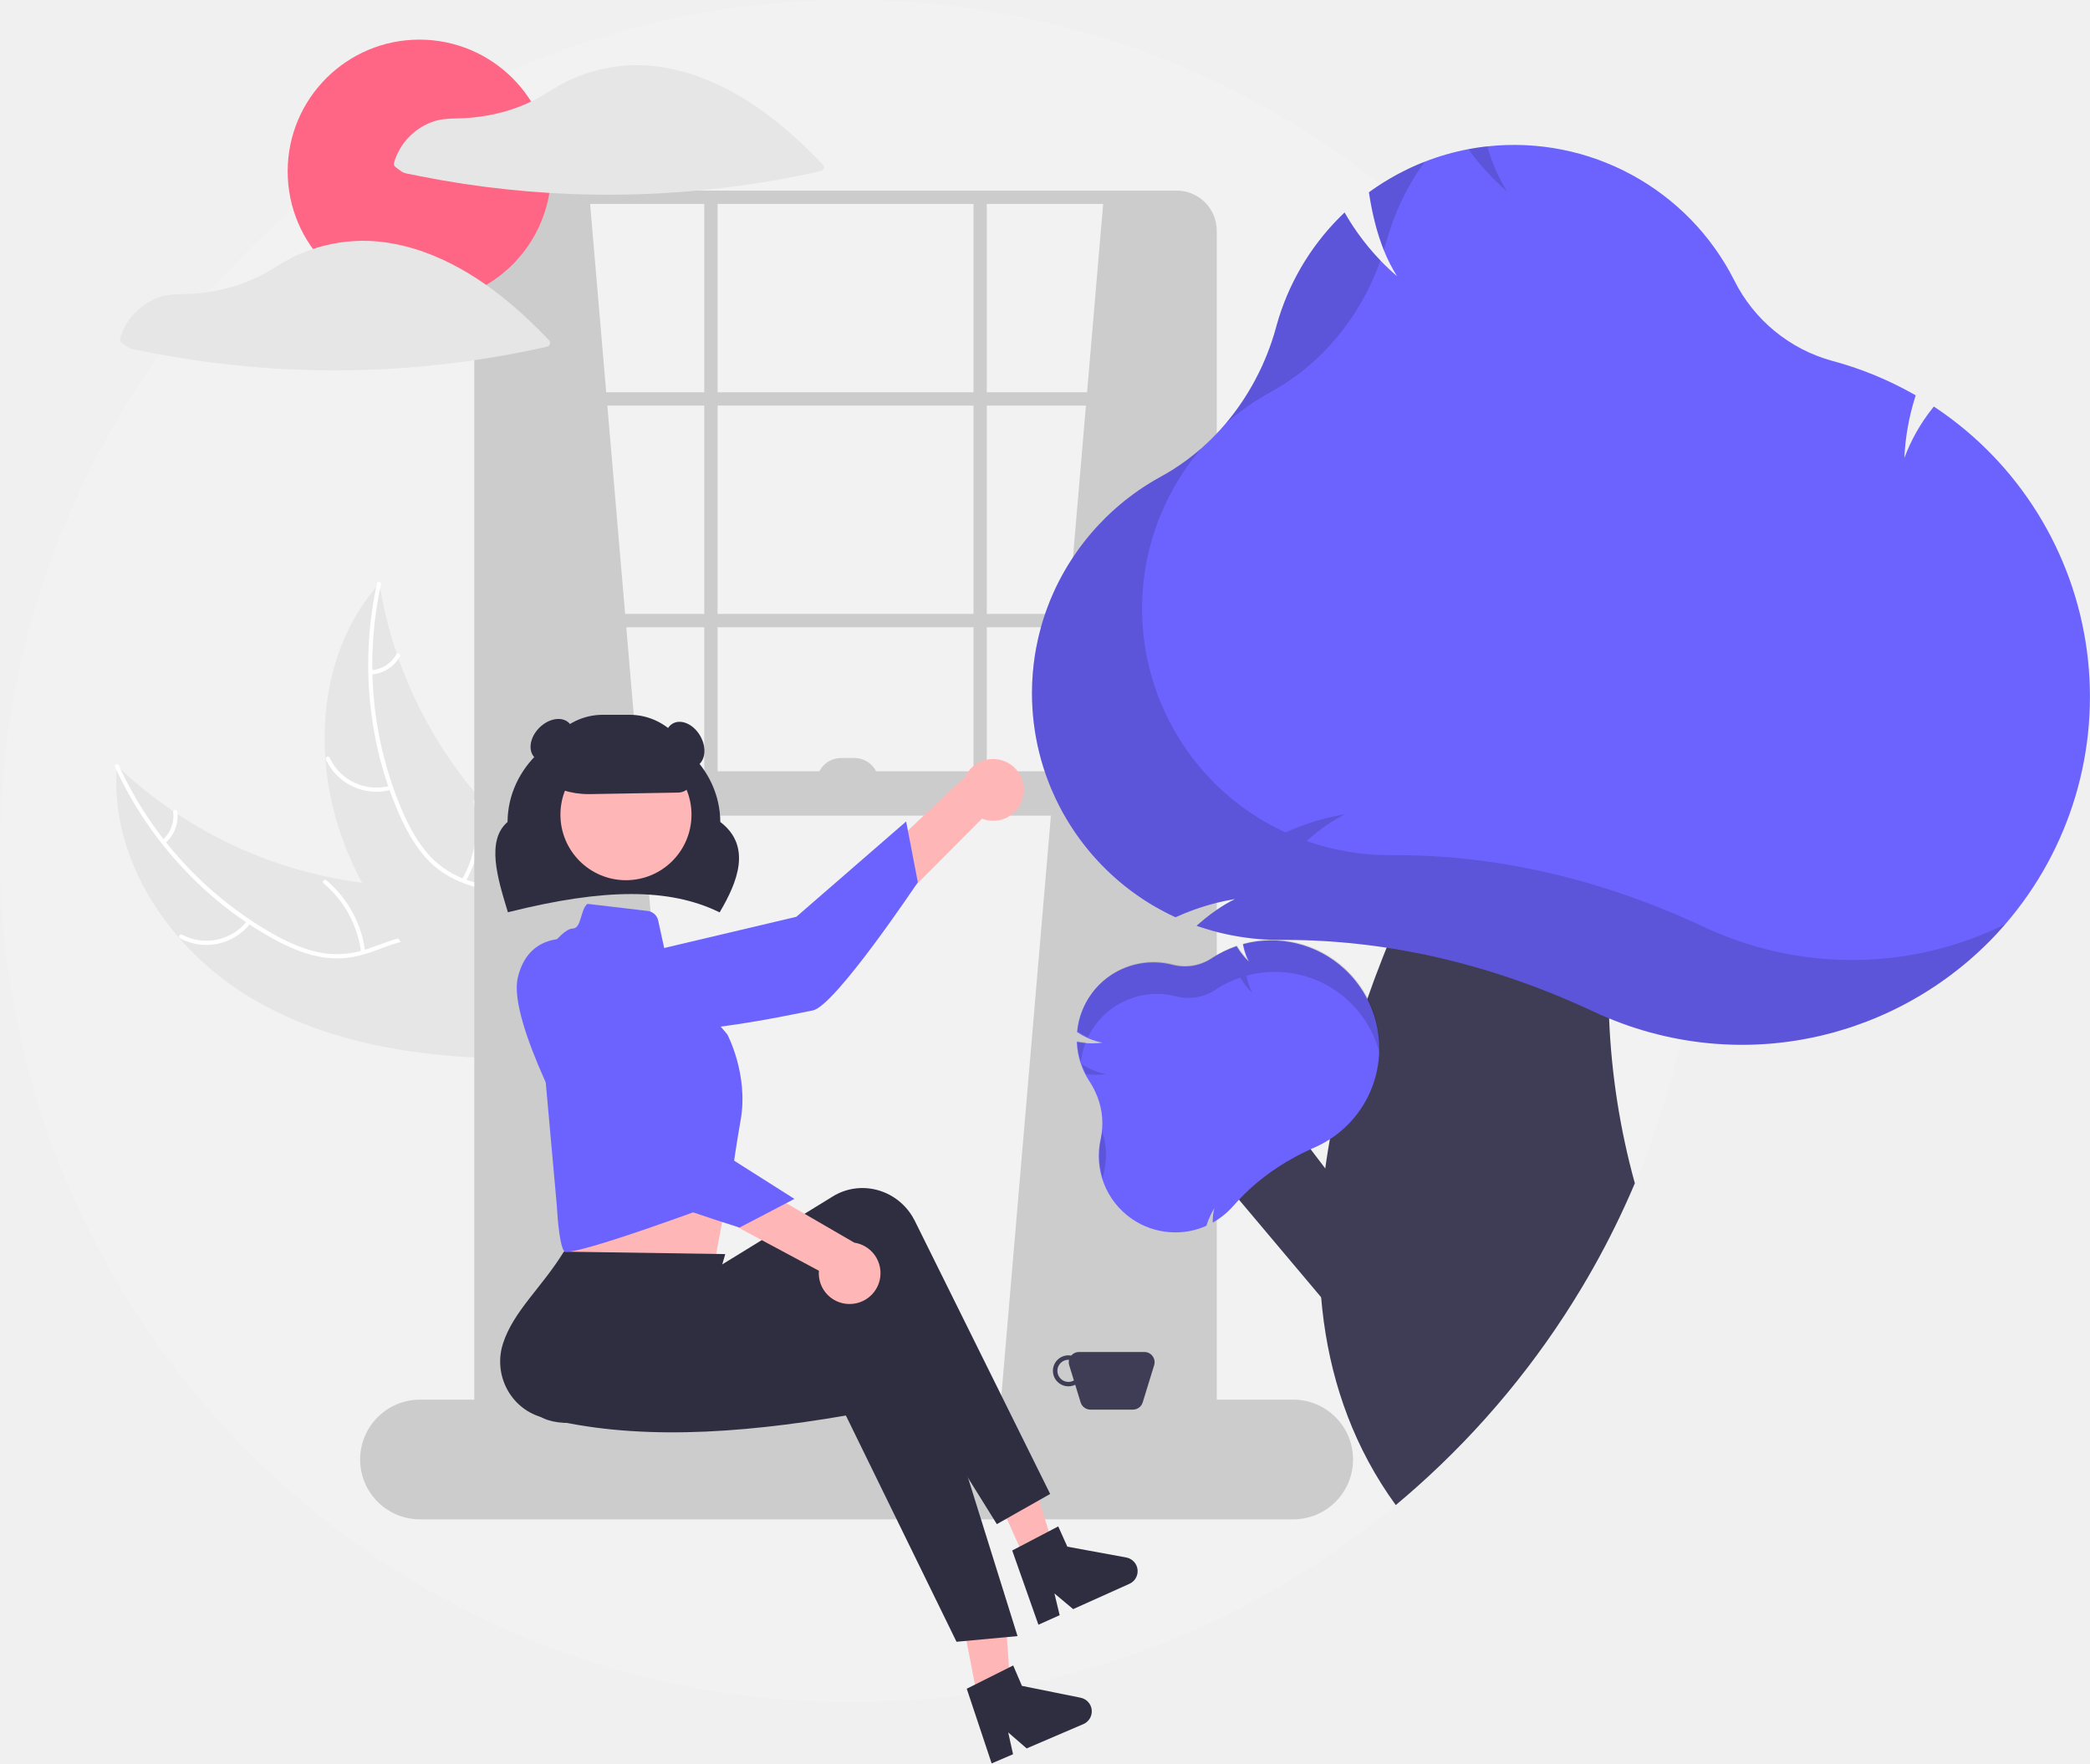
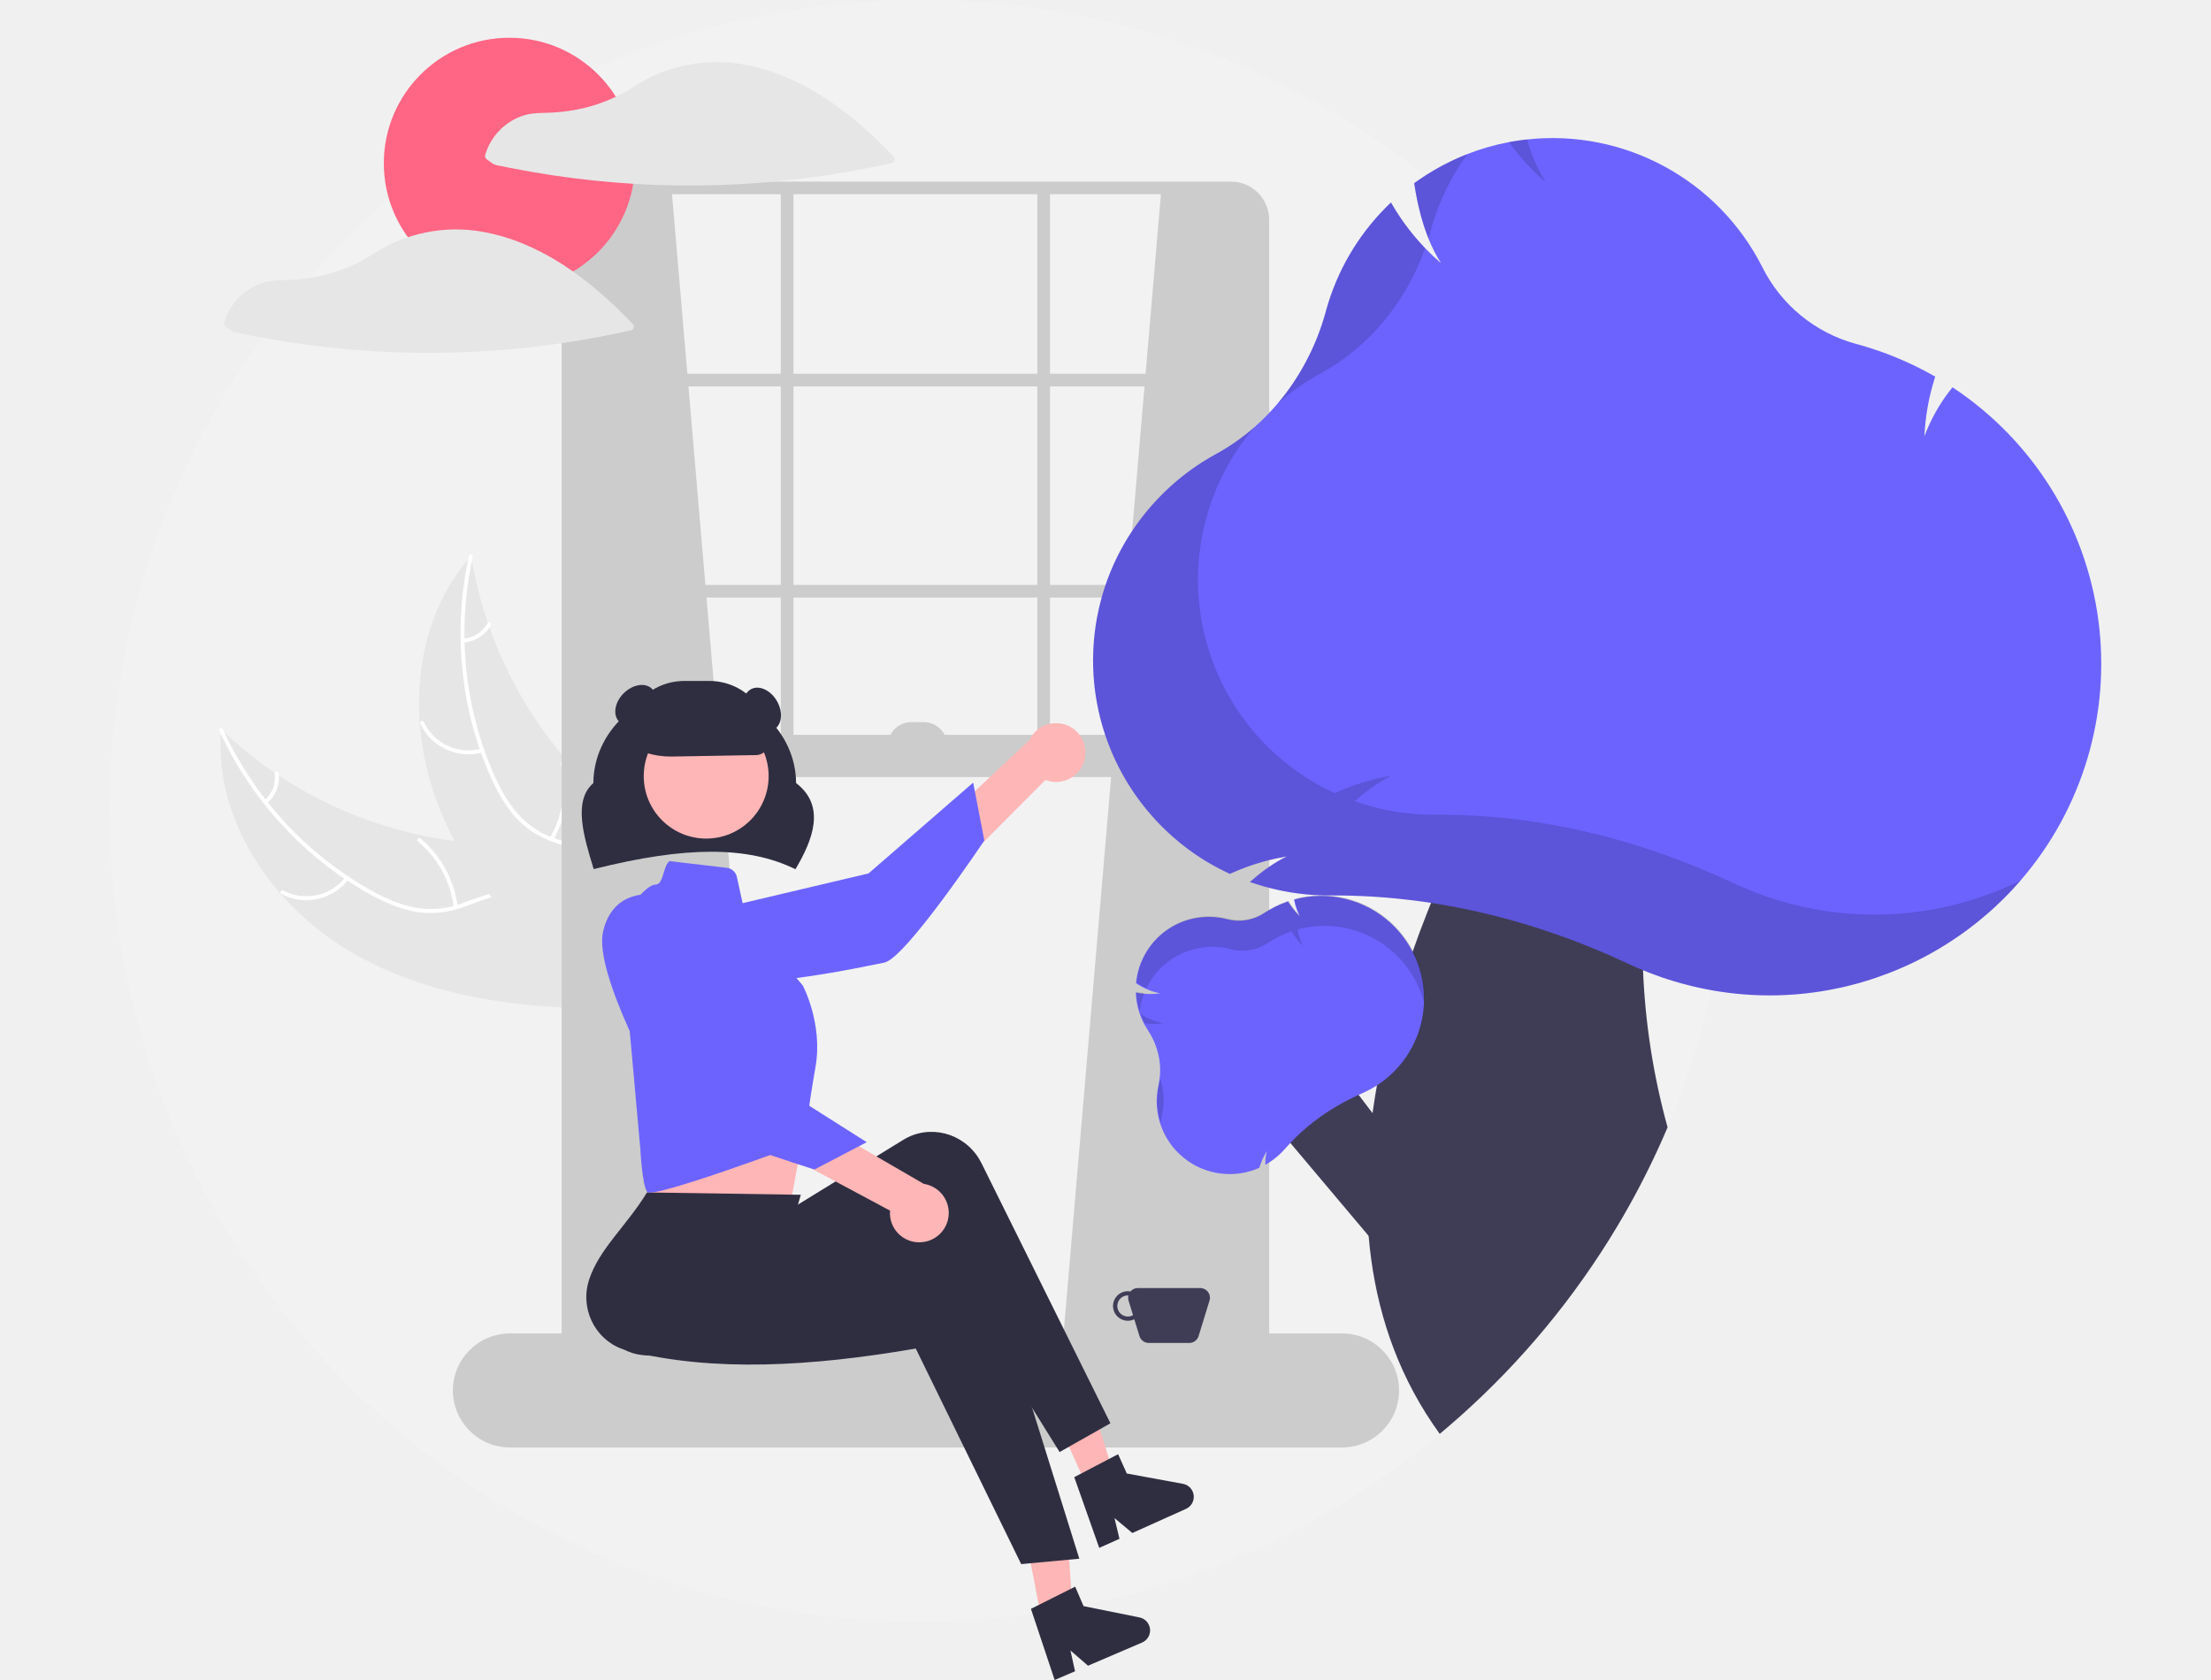
- <svg xmlns="http://www.w3.org/2000/svg" data-name="Layer 1" width="943.001" height="795.629" viewBox="0 0 943.001 795.629">
+ <svg xmlns="http://www.w3.org/2000/svg" data-name="Layer 1" width="500" height="380" viewBox="0 0 943.001 795.629">
  <path d="M896.499,436.185q0,16.77-1.41,33.2-1.11,12.825-3.03,25.42-2.04,13.335-5,26.35v.01q-1.935,8.565-4.25,16.99a378.355,378.355,0,0,1-16.67,47.92q-2.16,5.085-4.46,10.1a378.585,378.585,0,0,1-19.46,36.94,385.534,385.534,0,0,1-74.35,89.85q-4.74,4.215-9.61,8.29a382.421,382.421,0,0,1-245.76,88.93c-212.08,0-384-171.92-384-384,0-212.08,171.92-384,384-384a382.306,382.306,0,0,1,238.77,83.25q4.77,3.78,9.42,7.73a386.731,386.731,0,0,1,42.23,41.8h.01A382.505,382.505,0,0,1,896.499,436.185Z" transform="translate(-128.4995 -52.18526)" fill="#f2f2f2" />
  <path d="M241.856,502.516c-36.581-21.772-64.19-62.461-60.606-104.878a196.133,196.133,0,0,0,123.333,54.055c17.822,1.053,37.754.369,50.874,12.478,8.163,7.534,11.963,18.878,12.586,29.969.623,11.091-1.599,22.124-3.809,33.011l.761,2.667C322.426,529.978,278.436,524.288,241.856,502.516Z" transform="translate(-128.4995 -52.18526)" fill="#e6e6e6" />
  <path d="M182.142,397.593a167.641,167.641,0,0,0,69.678,76.049c6.587,3.687,13.59,6.854,21.032,8.323a41.405,41.405,0,0,0,21.723-1.721c6.534-2.204,12.963-5.214,19.919-5.791,7.332-.608,14.12,2.221,19.453,7.175,6.525,6.062,10.483,14.107,14.08,22.109,3.994,8.885,8.001,18.176,15.659,24.565.928.774-.328,2.168-1.254,1.396-13.322-11.116-15.497-29.732-26.146-42.824-4.969-6.109-11.809-10.757-19.935-10.635-7.106.107-13.738,3.206-20.334,5.495-6.927,2.403-13.865,3.532-21.178,2.474-7.48-1.081-14.622-3.981-21.274-7.484a162.642,162.642,0,0,1-40.498-30.723A170.614,170.614,0,0,1,180.355,398.165c-.501-1.095,1.29-1.66,1.787-.572Z" transform="translate(-128.4995 -52.18526)" fill="#fff" />
  <path d="M241.624,468.62a25.152,25.152,0,0,1-31.817,6.956c-1.064-.571-.227-2.25.838-1.679a23.29,23.29,0,0,0,29.583-6.531c.727-.964,2.119.296,1.396,1.254Z" transform="translate(-128.4995 -52.18526)" fill="#fff" />
  <path d="M291.41,481.797a48.478,48.478,0,0,0-16.879-31.036c-.925-.777.33-2.172,1.254-1.396A50.424,50.424,0,0,1,293.284,481.697c.148,1.201-1.727,1.294-1.874.1Z" transform="translate(-128.4995 -52.18526)" fill="#fff" />
  <path d="M201.841,431.157a14.237,14.237,0,0,0,4.79-12.632c-.163-1.198,1.712-1.29,1.874-.1a15.954,15.954,0,0,1-5.268,13.986.97.97,0,0,1-1.325.071.943.943,0,0,1-.071-1.325Z" transform="translate(-128.4995 -52.18526)" fill="#fff" />
  <path d="M299.659,315.46c.123.745.246,1.491.383,2.243a187.493,187.493,0,0,0,7.517,29.471c.243.747.501,1.499.765,2.238a197.66,197.66,0,0,0,36.584,62.908,191.952,191.952,0,0,0,20.694,20.552c10.233,8.722,22.022,17.365,28.582,28.626a32.93,32.93,0,0,1,1.871,3.621L368.189,528.683c-.136.113-.258.232-.394.346l-.997,2.589c-.405-.299-.818-.618-1.223-.917-.236-.172-.465-.359-.701-.532-.155-.119-.31-.24-.457-.339-.052-.04-.103-.08-.141-.113-.147-.099-.273-.206-.405-.299q-3.474-2.664-6.923-5.386c-.015-.006-.015-.006-.023-.027-17.484-13.872-33.964-29.326-47.574-46.789-.409-.526-.833-1.057-1.23-1.611a183.167,183.167,0,0,1-16.25-25.087,161.928,161.928,0,0,1-6.968-14.829,134.653,134.653,0,0,1-9.588-40.995c-2.043-28.075,4.916-56.49,22.949-77.632C298.727,316.522,299.182,315.995,299.659,315.46Z" transform="translate(-128.4995 -52.18526)" fill="#e6e6e6" />
  <path d="M300.403,315.957a167.641,167.641,0,0,0,9.848,102.672c3.04,6.91,6.724,13.655,11.782,19.308a41.405,41.405,0,0,0,18.381,11.705c6.544,2.175,13.489,3.641,19.391,7.369,6.22,3.929,9.937,10.274,11.212,17.441,1.56,8.769-.123,17.575-2.069,26.13-2.16,9.498-4.555,19.33-2.287,29.042.275,1.177-1.567,1.534-1.841.359-3.945-16.896,5.527-33.07,4.907-49.934-.29-7.869-2.953-15.699-9.515-20.494-5.738-4.193-12.899-5.711-19.544-7.856-6.977-2.252-13.197-5.528-18.399-10.775-5.322-5.367-9.278-11.982-12.481-18.784a162.642,162.642,0,0,1-13.838-48.913,170.614,170.614,0,0,1,2.683-57.888c.26-1.176,2.029-.549,1.771.619Z" transform="translate(-128.4995 -52.18526)" fill="#fff" />
  <path d="M305.132,408.481A25.152,25.152,0,0,1,275.54,394.879c-.506-1.096,1.174-1.933,1.68-.836a23.29,23.29,0,0,0,27.553,12.596c1.161-.331,1.513,1.512.359,1.841Z" transform="translate(-128.4995 -52.18526)" fill="#fff" />
  <path d="M336.95,448.976a48.477,48.477,0,0,0,5.209-34.943c-.271-1.178,1.571-1.535,1.841-.359a50.424,50.424,0,0,1-5.494,36.35c-.605,1.047-2.158-.006-1.556-1.048Z" transform="translate(-128.4995 -52.18526)" fill="#fff" />
  <path d="M295.923,354.616a14.237,14.237,0,0,0,11.429-7.202c.591-1.055,2.144 0,1.556,1.048a15.954,15.954,0,0,1-12.626,7.995.97.97,0,0,1-1.1-.741.943.943,0,0,1,.741-1.1Z" transform="translate(-128.4995 -52.18526)" fill="#fff" />
  <path d="M394.499,141.185l47,550.192-94,7.068V148.185C358.7,140.774,374.779,139.614,394.499,141.185Z" transform="translate(-128.4995 -52.18526)" fill="#ccc" />
  <path d="M626.499,141.185l-47,550.192,94,7.068V148.185C662.298,140.774,646.22,139.614,626.499,141.185Z" transform="translate(-128.4995 -52.18526)" fill="#ccc" />
  <path d="M659.425,721.185H360.574a18.095,18.095,0,0,1-18.075-18.075V156.26a18.095,18.095,0,0,1,18.075-18.075H659.425A18.095,18.095,0,0,1,677.499,156.26v546.85A18.095,18.095,0,0,1,659.425,721.185Zm-298.851-577A12.088,12.088,0,0,0,348.499,156.26v546.85a12.089,12.089,0,0,0,12.075,12.075H659.425a12.089,12.089,0,0,0,12.075-12.075V156.26a12.088,12.088,0,0,0-12.075-12.075Z" transform="translate(-128.4995 -52.18526)" fill="#ccc" />
  <rect x="217" y="177" width="329" height="6" fill="#ccc" />
  <rect x="217" y="277" width="329" height="6" fill="#ccc" />
  <rect x="317.764" y="89" width="6" height="273" fill="#ccc" />
  <rect x="439.236" y="89" width="6" height="273" fill="#ccc" />
  <path d="M711.999,737.685h-394a27,27,0,0,1,0-54h394a27,27,0,0,1,0,54Z" transform="translate(-128.4995 -52.18526)" fill="#ccc" />
  <rect x="219" y="348" width="327" height="20" fill="#ccc" />
  <path d="M453.194,463.836l-.415-.2c-22.292-10.769-51.483-10.759-94.653.035l-.461.115-.138-.455c-4.567-14.974-9.74-31.934-.021-40.278.136-24.485,21.614-44.368,47.996-44.368,26.376,0,47.851,19.872,47.995,44.351,14.458,11.054,7.567,27.388-.068,40.402Z" transform="translate(-128.4995 -52.18526)" fill="#2f2e41" />
  <path d="M590.206,411.405a13.844,13.844,0,0,1-18.647,10.147l-78.778,79.165L485.753,476.136,563.994,402.621a13.919,13.919,0,0,1,26.212,8.784Z" transform="translate(-128.4995 -52.18526)" fill="#ffb6b6" />
  <path d="M395.507,487.618s-7.147,16.197,10.488,26.185,79.273-3.812,89.274-5.738S542.625,450.237,542.625,450.237l-5.282-27.415-49.54,43.005Z" transform="translate(-128.4995 -52.18526)" fill="#6c63ff" />
  <path d="M382.499,577.185l1,19s-2.952,16.83-.524,20.462c2.409,3.614,68.15,4.07,68.15,4.07s4.344-23.416,8.085-43.913Z" transform="translate(-128.4995 -52.18526)" fill="#ffb6b6" />
  <polygon points="443.014 776.221 456.758 773.445 452.824 717.931 432.54 722.028 443.014 776.221" fill="#ffb6b6" />
  <polygon points="462.701 703.978 475.478 698.233 458.903 645.117 440.045 653.597 462.701 703.978" fill="#ffb6b6" />
  <path d="M602.33,726.235l-24.058,13.622-59.332-95.342c-41.651,28.061-82.381,41.499-123.441,48.67-13.882,2.472-28.035,1.219-30.701-12.91q-.187-.991-.298-1.993c-1.639-15.433,17.558-35.215,19.999-54.097l52.54-3.154,6.479,8.307L504.28,591.982c12.219-7.512,28.291-3.449,35.897,9.076q.602.992,1.118,2.033Z" transform="translate(-128.4995 -52.18526)" fill="#2f2e41" />
  <path d="M587.605,790.372l-27.528,2.558-49.913-102.081c-49.495,8.512-96.19,11.239-136.579.942-13.675-3.438-22.034-17.558-18.67-31.538q.236-.98.545-1.94c4.834-14.748,17.487-25.183,27.456-41.404L455.733,618.016l-8.133,28.062,70.736-9.154c14.225-1.841,27.217,8.456,29.018,22.998q.143,1.152.186,2.313Z" transform="translate(-128.4995 -52.18526)" fill="#2f2e41" />
  <circle cx="282.432" cy="367.57" r="29.568" fill="#ffb6b6" />
  <path d="M393.598,459.997l27.111,3.19a5.532,5.532,0,0,1,4.758,4.313l4.311,19.729,26.877,31.651s9.651,18.096,6.032,38.605-5.21,35.748-5.21,35.748S385.381,620.263,382.968,616.644s-3.196-20.058-3.196-20.058L370.121,489.216S380.979,471.121,387.011,471.121C390.904,470.989,390.405,462.228,393.598,459.997Z" transform="translate(-128.4995 -52.18526)" fill="#6c63ff" />
  <ellipse cx="329.711" cy="539.387" rx="6.884" ry="8.261" fill="#6c63ff" />
  <path d="M564.693,814.113l20.954-10.501,3.949,9.213,26.496,5.356a6.261,6.261,0,0,1,1.227,11.892l-25.601,10.974-8.319-7.222,2.183,9.852-9.653,4.138Z" transform="translate(-128.4995 -52.18526)" fill="#2f2e41" />
  <path d="M585.204,751.744l20.766-10.868,4.111,9.142,26.587,4.889a6.261,6.261,0,0,1,1.436,11.869l-25.404,11.422-8.445-7.074,2.356,9.812-9.578,4.307Z" transform="translate(-128.4995 -52.18526)" fill="#2f2e41" />
  <path d="M394.039,410.48a37.838,37.838,0,0,1-21.826-6.886l-.213-.149v-.26a28.532,28.532,0,0,1,28.5-28.5h12a28.532,28.532,0,0,1,28.5,28.5,6.636,6.636,0,0,1-6.49,6.604l-39.796.686C394.488,410.479,394.263,410.48,394.039,410.48Z" transform="translate(-128.4995 -52.18526)" fill="#2f2e41" />
  <ellipse cx="437.499" cy="388.185" rx="8" ry="11" transform="translate(-263.9783 218.5714) rotate(-30)" fill="#2f2e41" />
  <ellipse cx="377.5" cy="386.185" rx="11" ry="8" transform="translate(-291.0066 327.8583) rotate(-45)" fill="#2f2e41" />
  <path d="M644.838,662.185H615.325a4.57,4.57,0,0,0-3.499,1.617,6.999,6.999,0,1,0,1.806,13.173l2.448,7.954a4.611,4.611,0,0,0,4.408,3.255h19.188a4.611,4.611,0,0,0,4.407-3.255l5.163-16.777A4.612,4.612,0,0,0,644.838,662.185Zm-34.256,13.5a5,5,0,1,1,0-10c.091,0,.176.022.267.027a4.564,4.564,0,0,0,.07,2.441l2.112,6.865A4.937,4.937,0,0,1,610.581,675.685Z" transform="translate(-128.4995 -52.18526)" fill="#3f3d56" />
  <path d="M513.052,640.478a13.844,13.844,0,0,1-15.07-14.951L399.543,572.775,421.074,558.989l92.873,53.858a13.919,13.919,0,0,1-.895,27.63Z" transform="translate(-128.4995 -52.18526)" fill="#ffb6b6" />
  <path d="M384.182,475.832s-17.566-2.2-22.075,17.56,26.396,74.846,31.111,83.874,68.983,28.773,68.983,28.773l24.747-12.926-55.411-35.118Z" transform="translate(-128.4995 -52.18526)" fill="#6c63ff" />
  <path d="M379.5,342h6a11,11,0,0,1,11,11v0a0,0,0,0,1,0,0h-28a0,0,0,0,1,0,0v0A11,11,0,0,1,379.5,342Z" fill="#ccc" />
  <circle cx="189.242" cy="77.324" r="59.442" fill="#ff6584" />
  <path d="M499.738,126.411c-15.731-16.502-34.001-31.557-55.63-39.512a89.414,89.414,0,0,0-18.633-4.682c-.051-.007-.1.003-.15-.001a2.746,2.746,0,0,0-.314-.062,71.725,71.725,0,0,0-26.622,1.607A73.554,73.554,0,0,0,385.993,88.079a108.399,108.399,0,0,0-11.631,6.592,75.653,75.653,0,0,1-25.703,9.589,86.468,86.468,0,0,1-13.805,1.355c-4.018.081-7.807.22-11.613,1.672a27.874,27.874,0,0,0-16.976,18.381,1.807,1.807,0,0,0,.803,1.974c1.03.737,2.034,1.574,3.115,2.231a9.719,9.719,0,0,0,3.043.83q2.58.544,5.167,1.057,9.529,1.888,19.137,3.343,19.442,2.943,39.094,4.146a435.303,435.303,0,0,0,78.685-2.365,436.802,436.802,0,0,0,43.655-7.551A1.764,1.764,0,0,0,499.738,126.411Z" transform="translate(-128.4995 -52.18526)" fill="#e6e6e6" />
  <path d="M320.562,166.155a89.414,89.414,0,0,0-18.632-4.682c-.051-.007-.1.003-.15-.001a2.747,2.747,0,0,0-.314-.062,71.725,71.725,0,0,0-26.622,1.607,73.555,73.555,0,0,0-12.396,4.318,108.4,108.4,0,0,0-11.631,6.592,75.653,75.653,0,0,1-25.703,9.589,86.468,86.468,0,0,1-13.805,1.355c-4.018.081-7.807.22-11.613,1.672A27.874,27.874,0,0,0,182.72,204.923a1.807,1.807,0,0,0,.803,1.974c1.03.737,2.034,1.574,3.115,2.231a9.719,9.719,0,0,0,3.043.83q2.58.544,5.167,1.057,9.529,1.888,19.137,3.343,19.442,2.943,39.094,4.146a435.303,435.303,0,0,0,78.685-2.365,436.803,436.803,0,0,0,43.655-7.551,1.764,1.764,0,0,0,.771-2.922C360.461,189.165,342.191,174.11,320.562,166.155Z" transform="translate(-128.4995 -52.18526)" fill="#e6e6e6" />
  <polygon points="620.723 557.099 575.011 497.048 538.943 517.442 615.374 608.204 620.723 557.099" fill="#3f3d56" />
  <path d="M854.519,511.665a329.337,329.337,0,0,0,11.62,74.41q-2.16,5.085-4.46,10.1a378.585,378.585,0,0,1-19.46,36.94,385.534,385.534,0,0,1-74.35,89.85q-4.74,4.215-9.61,8.29c-18.51-25.52-28.5-53.68-32.45-82.66-.5-3.68-.91-7.4-1.22-11.1v-.02a236.759,236.759,0,0,1-.73-27.04c.01-.72.03-1.45.06-2.18.35-9.64,1.22-19.3,2.53-28.87v-.01c.15-1.1.3-2.2.47-3.3.48-3.3,1.02-6.6,1.61-9.88a400.208,400.208,0,0,1,14.34-55.79v-.01c.17-.53.34-1.05.53-1.57.66-1.98,1.33-3.94,2.02-5.9a3.435,3.435,0,0,1,.16-.45q1.335-3.84,2.73-7.62.375-1.05.78-2.1c1.05-2.81,2.12-5.6,3.21-8.35.34-.88.69-1.76,1.04-2.63.27-.67.53-1.34.81-2v-.01q2.385-5.895,4.83-11.56c4.57-10.62,9.27-20.61,13.85-29.82l.01-.01c19.01-38.13,36.29-62.89,36.29-62.89l64.89,21c-7.74,13.73-13.73,33.98-17.01,57.87a323.067,323.067,0,0,0-2.49,57.3Z" transform="translate(-128.4995 -52.18526)" fill="#3f3d56" />
  <path d="M746.669,505.555c-.38-.89-.81-1.76-1.25-2.63a49.257,49.257,0,0,0-8.71-12c-.52-.53-1.06-1.06-1.62-1.56a48.718,48.718,0,0,0-45.48-11.26l-.04.02-.3.08.07.34a28.28,28.28,0,0,0,1.3,4.65c.15.41.32.8.49,1.19.07.18.16.34.24.52,0,0-.01.01.01.01,0,.01.01.02.01.03.19.37.37.75.57,1.11-.41-.39-.8-.79-1.18-1.2-.37-.38-.71-.78-1.05-1.18a33.147,33.147,0,0,1-3.15-4.34l-.16-.27-.28.11a49.113,49.113,0,0,0-10.72,5.25l-.36.24a21.802,21.802,0,0,1-17.51,2.86,34.718,34.718,0,0,0-27.59,4.51,34.303,34.303,0,0,0-7.18,6.26c-.18.21-.36.43-.54.64-.38.46-.74.93-1.09,1.41a34.263,34.263,0,0,0-6.67,17.23l-.02.23.19.13a29.714,29.714,0,0,0,11.24,4.68,33.63,33.63,0,0,1-7.64.19h-.01a30.941,30.941,0,0,1-3.44-.48l-.21-.04h-.01l-.26-.05.04.48a34.399,34.399,0,0,0,5.57,17.15l.1.14a1.407,1.407,0,0,1,.1.16,35.997,35.997,0,0,1,3.52,6.91,32.918,32.918,0,0,1,1.48,18.91,34.48,34.48,0,0,0,14.12,36.18,34.296,34.296,0,0,0,16.95,5.95c.83.07,1.67.11,2.51.11a34.479,34.479,0,0,0,13.97-2.91l.16-.06.04-.18a33.841,33.841,0,0,1,3.54-7.78,23.575,23.575,0,0,0-.74,5.87v.66l.57-.33c.49-.29.99-.6,1.44-.89a35.226,35.226,0,0,0,7.27-6.32c.83-.96,1.67-1.89,2.55-2.82l.01-.01c1.71-1.82,3.52-3.6,5.4-5.3a100.973,100.973,0,0,1,12.8-9.77,110.307,110.307,0,0,1,14.13-7.68h.01c.55-.26,1.11-.51,1.66-.75a48.741,48.741,0,0,0,7.01-3.76c.08-.05.15-.09.22-.14a48.792,48.792,0,0,0,17.92-60.5Z" transform="translate(-128.4995 -52.18526)" fill="#6c63ff" />
  <path d="M626.777,580.184a34.46,34.46,0,0,0-.619,3.684,34.929,34.929,0,0,1-.782-18.176c.208-.921.364-1.853.486-2.791A32.78,32.78,0,0,1,626.777,580.184Z" transform="translate(-128.4995 -52.18526)" opacity="0.15" />
  <path d="M627.533,536.806a33.631,33.631,0,0,1-8.932.043,34.586,34.586,0,0,1-2.007-4.545A29.305,29.305,0,0,0,627.533,536.806Z" transform="translate(-128.4995 -52.18526)" opacity="0.15" />
  <path d="M618.364,522.484a34.761,34.761,0,0,0-2.161,8.705,34.362,34.362,0,0,1-1.602-8.768l-.025-.48.472.092A33.397,33.397,0,0,0,618.364,522.484Z" transform="translate(-128.4995 -52.18526)" opacity="0.15" />
  <path d="M630.217,491.738a34.632,34.632,0,0,1,27.574-4.516,21.766,21.766,0,0,0,17.52-2.855l.361-.238a48.965,48.965,0,0,1,10.714-5.262l.288-.1.157.26a33.12,33.12,0,0,0,5.376,6.725,25.398,25.398,0,0,1-2.618-7.51l-.068-.346.341-.09a48.721,48.721,0,0,1,61.116,49.7,48.73,48.73,0,0,0-59.715-35.207l-.341.09.068.346a25.399,25.399,0,0,0,2.618,7.51,33.121,33.121,0,0,1-5.376-6.725l-.157-.26-.288.1a48.964,48.964,0,0,0-10.714,5.262l-.361.238a21.766,21.766,0,0,1-17.52,2.855,34.556,34.556,0,0,0-39.8,18.426,41.881,41.881,0,0,1-4.493-2.51l-.196-.124.023-.23A34.418,34.418,0,0,1,630.217,491.738Z" transform="translate(-128.4995 -52.18526)" opacity="0.15" />
  <path d="M1001.979,236.225l-.95-.63-.69.9a81.83,81.83,0,0,0-12.59,22.29,106.752,106.752,0,0,1,4.82-27.29l.3-.93-.86-.49a157.689,157.689,0,0,0-35.5-14.72l-1.35-.36a70.061,70.061,0,0,1-44.15-36.28,111.368,111.368,0,0,0-111.43-60.49h-.01c-.24.02-.49.05-.73.08-.41.04-.81.09-1.21.14-.82.11-1.62.22-2.42.34-.68.1-1.37.21-2.05.33-.36.05-.71.11-1.06.18-.35.06-.71.12-1.06.19h-.01a110.254,110.254,0,0,0-19.66,5.65h-.01v.01l-1.61.63q-2.49,1.02-4.94,2.16c-.37.17-.73.35-1.1.52-.1.05-.21.1-.31.16-1.05.5-2.09,1.02-3.12,1.57-.15.07-.3.15-.45.23l-.96.51q-3.165,1.71-6.22,3.63c-.17.1-.33.2-.5.31-.18.12-.37.24-.55.36-.11.06-.22.14-.33.21-.31.19-.61.39-.91.6-.6.39-1.2.79-1.79,1.2-.61.41-1.21.84-1.81,1.27l-.6.43.11.74c.1.61.19,1.22.3,1.82.1.6.2,1.19.31,1.78.17.99.36,1.97.55,2.92.13.63.25,1.25.39,1.86q.195.945.42,1.89c.29,1.3.6,2.56.93,3.8.16.62.33,1.24.51,1.85.1.37.2.74.31,1.1q.12.375.24.75c.02.08.04.17.07.26a2.406,2.406,0,0,0,.08.25q.165.555.33,1.08c.06.19.12.38.19.56.14.43.29.87.44,1.29.16.48.33.96.5,1.43.04.12.08.23.12.35.03.09.06.18.1.27.04.1.08.21.12.31.17.45.34.91.52,1.36.06.16.12.33.19.49a71.635,71.635,0,0,0,5.95,11.7q-3.885-3.33-7.48-7.06a107.658,107.658,0,0,1-10.2-12.31c-.25-.34-.5-.69-.73-1.04-.47-.67-.93-1.34-1.38-2.02-.48-.7-.94-1.43-1.39-2.15-.3-.48-.6-.97-.89-1.45-.29-.46-.56-.91-.82-1.37l-.78-1.34h-.01v.01l-1.1,1.08c-.44.43-.88.86-1.31,1.29a111.134,111.134,0,0,0-28.27,48.65l-.15.55-.15.57c-.29,1.02-.58,2.01-.89,3.02v.01c-.3,1-.62,2-.96,2.98-.31.93-.63,1.85-.97,2.77q-.165.465-.36.93c-.21.6-.44,1.19-.67,1.79-.11.27-.22.55-.33.82-.27.66-.54,1.32-.81,1.97-.04.1-.09.21-.14.31-.08.2-.17.4-.25.59-.21.48-.43.97-.64,1.45-.15.31-.29.63-.43.94-.06.14-.13.28-.19.42-.37.8-.75,1.59-1.15,2.37-.45.92-.91,1.84-1.4,2.74-.43.84-.88,1.66-1.35,2.48-.81,1.45-1.66,2.89-2.54,4.29-.34.54-.68,1.08-1.03,1.62-.08.13-.16.26-.24.38-.29.47-.59.92-.9,1.38-.21.31-.42.62-.63.92-.35.54-.72,1.06-1.1,1.57-.1.16-.21.31-.32.46-.56.78-1.12,1.54-1.69,2.3-.02.01-.02.02-.03.03-.02,0-.02.01-.03.02-.25.33-.5.66-.76.98-.34.47-.71.93-1.08,1.38-.6.76-1.23,1.53-1.87,2.28-.02.02-.03.04-.05.05a106.528,106.528,0,0,1-10.74,10.92c-.07.06-.12.12-.19.17-.54.47-1.08.94-1.64,1.4q-.345.285-.69.57c-.38.32-.77.64-1.15.93a.793.793,0,0,1-.15.12c-.34.28-.67.54-1.01.8-.41.33-.82.64-1.24.95q-2.97,2.25-6.1,4.25c-.31.21-.64.42-.96.62-.19.12-.38.24-.56.34-.76.47-1.52.93-2.28,1.37-.76.45-1.54.88-2.31,1.3-1.65.9-3.28,1.84-4.87,2.82-.8.5-1.6,1-2.39,1.51q-4.71,3.06-9.07,6.55a110.737,110.737,0,0,0-8.35,7.41q-.495.48-.99.99c-.66.65-1.3,1.31-1.91,1.97-.98,1.01-1.92,2.05-2.85,3.1a112.398,112.398,0,0,0-12.96,18.02,105.926,105.926,0,0,0-5.08,9.89c-1.15,2.53-2.2,5.12-3.15,7.74q-.945,2.625-1.77,5.3c-.27.89-.53,1.79-.78,2.69-.85,3.05-1.56,6.13-2.14,9.22q-.705,3.72-1.14,7.45c-.15,1.25-.27,2.5-.38,3.74q-.386,4.572-.395,9.152a111.31,111.31,0,0,0,3.315,27.178q.735,2.94,1.63,5.85c.3.97.62,1.93.94,2.89q1.215,3.6,2.69,7.13.885,2.115,1.86,4.2a111.616,111.616,0,0,0,15.68,24.56q1.545,1.845,3.19,3.63c.01,0,0,.01,0,.01a110.899,110.899,0,0,0,8.63,8.44h.01q1.815,1.605,3.69,3.11c.01-.01.01,0,.01,0,1.26,1.02,2.53,2,3.83,2.95q.975.705,1.98,1.41,1.965,1.395,4.01,2.69h.01q2.04,1.32,4.14,2.52c2.81,1.61,5.69,3.12,8.65,4.49l.5.23.51-.23a109.461,109.461,0,0,1,14.64-5.37c1.1-.32,2.21-.61,3.31-.89q4.17-1.035,8.4-1.74a69.101,69.101,0,0,0-7.94,4.67c-1.97,1.33-3.91,2.78-5.86,4.38-.65.53-1.3,1.08-1.95,1.64l-1.62,1.4,2.03.67c.74.24,1.48.48,2.22.7,1.01.32,2.01.61,2.99.88q3.21.9,6.46,1.59c.53.11,1.05.22,1.58.33,1.03.2,2.07.4,3.11.58a.687.687,0,0,0,.13.02c1.08.18,2.17.35,3.25.5q3.015.435,6.03.69c.22.03.44.04.67.05.49.04.97.08,1.46.11,1.08.07,2.17.12,3.26.16.08,0,.15.01.23.01.55.02,1.1.04,1.65.05,0,0,0,.01.01,0,.55.01,1.1.02,1.65.02h3.04c.57,0,1.14.01,1.72.01.8,0,1.61.01,2.41.02.21,0,.43.01.65.01,1.28.02,2.56.05,3.84.08.08,0,.16.01.24.01,1.28.04,2.56.08,3.84.14.28.01.56.02.85.04q1.845.075,3.69.18c.35.02.71.05,1.07.07.93.05,1.87.11,2.8.18.55.03,1.09.07,1.64.12,2.22.17,4.43.36,6.65.58.74.06,1.48.14,2.22.22q2.97.315,5.96.69c.89.1,1.78.22,2.67.34.1.01.2.02.3.04,1.1.15,2.19.3,3.29.46.72.1,1.44.21,2.16.32.74.11,1.48.22,2.22.35.4.06.8.13,1.21.2.96.15,1.93.31,2.9.49a2.348,2.348,0,0,1,.26.04c2.06.36,4.13.74,6.19,1.15,1.21.23,2.41.47,3.61.72.94.19,1.88.39,2.82.59.16.03.32.07.48.11a.515.515,0,0,0,.11.02c1.42.31,2.85.63,4.27.97q7.395,1.71,14.77,3.8c1.13.31,2.26.64,3.39.97.48.14.95.28,1.42.42.98.29,1.95.58,2.93.89.86.26,1.73.53,2.59.81.54.17,1.08.34,1.62.52.84.26,1.68.53,2.51.82.71.22,1.41.45,2.11.7,1,.33,2.01.67,3.01,1.03.29.1.59.2.88.31,1.22.42,2.44.85,3.66,1.3,1.19.43,2.38.87,3.56,1.31.82.31,1.64.61,2.45.93.91.35,1.82.7,2.72,1.06,1.3.51,2.61,1.03,3.91,1.56,1.2.48,2.39.97,3.59,1.48.22.09.45.18.67.28,1.04.43,2.08.88,3.11,1.33.67.28,1.33.57,1.99.86q4.32,1.89,8.63,3.91h.01c1.8.85,3.63,1.66,5.47,2.43.43.18.86.36,1.3.53.73.31,1.47.6,2.21.9.48.19.96.38,1.45.56.71.28,1.43.55,2.15.81.76.28,1.51.56,2.28.82.27.1.54.19.82.29.89.3,1.78.6,2.68.89.09.03.18.06.28.09.94.3,1.88.6,2.83.88a2.002,2.002,0,0,0,.23.07c1.02.31,2.06.61,3.09.9,1.52.42,3.05.82,4.58,1.19.28.07.56.14.84.2.82.2,1.63.39,2.45.57.87.2,1.75.38,2.62.56.88.18,1.76.36,2.63.52.47.09.94.18,1.4.26l1.23.21c.85.15,1.7.28,2.56.42a.195.195,0,0,1,.07.01c.97.15,1.93.29,2.9.41.93.13,1.86.24,2.79.35.19.02.39.04.59.06.77.09,1.54.18,2.31.25q.33.03.66.06c.76.07,1.52.14,2.28.19a3.559,3.559,0,0,0,.46.03c.68.06,1.36.11,2.04.14.48.04.95.06,1.43.09.25.01.49.02.74.03.66.04,1.32.06,1.99.08.81.03,1.62.05,2.42.07.97.02,1.95.03,2.92.03h.02c.95,0,1.91-.01,2.86-.03h.36l1.05-.03c.54-.01,1.08-.03,1.61-.05,1.02-.04,2.03-.09,3.04-.15.4-.02.81-.05,1.21-.07.18-.01.37-.03.55-.04.63-.04,1.25-.08,1.88-.13.65-.05,1.31-.11,1.96-.18.84-.08,1.68-.17,2.52-.26.66-.07,1.32-.15,1.97-.23a2.032,2.032,0,0,0,.26-.04c.63-.07,1.26-.15,1.88-.24.74-.1,1.47-.21,2.2-.32.08-.01.15-.02.23-.03,1.26-.2,2.53-.4,3.8-.63,1.33-.24,2.66-.5,3.98-.77.49-.1.97-.21,1.46-.31.27-.06.55-.11.81-.17.41-.09.81-.18,1.21-.28.07-.01.15-.03.22-.04.56-.12,1.11-.26,1.67-.4,1.12-.27,2.22-.55,3.32-.85.49-.12.98-.25,1.45-.38.14-.04.28-.08.41-.12q3.045-.855,6.04-1.81c.88-.28,1.75-.57,2.62-.88q2.805-.96,5.56-2.02c.49-.18.98-.38,1.47-.57.72-.29,1.44-.58,2.15-.87.64-.27,1.28-.54,1.93-.82.32-.13.64-.27.96-.41.96-.42,1.92-.85,2.87-1.28.64-.3,1.27-.59,1.9-.89,1-.48,1.99-.97,2.98-1.46.25-.13.49-.26.73-.38.63-.32,1.26-.65,1.9-.97,1.01-.54,2.02-1.08,3.02-1.64.34-.18.67-.37,1.01-.56q1.65-.93,3.27-1.89,3.585-2.145,7.07-4.48c.58-.38,1.16-.78,1.73-1.17,1.08-.74,2.14-1.5,3.2-2.26.11-.08.21-.16.32-.23.53-.39,1.06-.78,1.59-1.18,1.1-.83,2.19-1.67,3.28-2.53.02-.01.05-.04.08-.06.49-.39.98-.78,1.46-1.17,1.49-1.21,2.96-2.44,4.4-3.71.71-.61,1.41-1.24,2.1-1.87.52-.47,1.04-.94,1.55-1.42,1.03-.97,2.04-1.93,3.04-2.91.5-.48.99-.98,1.49-1.48.49-.5.99-1,1.48-1.51.17-.17.34-.35.51-.53.5-.53,1-1.07,1.5-1.6.43-.46.85-.94,1.28-1.42.72-.8,1.45-1.6,2.16-2.41a1.534,1.534,0,0,1,.12-.13c.04-.05.08-.09.11-.13h-.01a156.932,156.932,0,0,0-31.27-232.97Z" transform="translate(-128.4995 -52.18526)" fill="#6c63ff" />
  <g opacity="0.15">
    <path d="M799.572,118.217a78.596,78.596,0,0,0,8.907,20.32,108.181,108.181,0,0,1-17.443-19.049Q795.277,118.686,799.572,118.217Z" transform="translate(-128.4995 -52.18526)" />
    <path d="M701.994,228.954a111.706,111.706,0,0,0-20.628,14.5,113.721,113.721,0,0,0,22.809-43.249c.053-.191.106-.383.158-.575l.149-.541a111.176,111.176,0,0,1,29.574-49.953l1.109-1.081.782,1.336a108.706,108.706,0,0,0,15.42,20.317C742.296,195.301,724.646,216.603,701.994,228.954Z" transform="translate(-128.4995 -52.18526)" />
    <path d="M754.123,160.839l-.149.541c-.052.191-.105.384-.158.575-.292,1.052-.603,2.097-.923,3.137a115.871,115.871,0,0,1-6.622-25.416l-.116-.738.607-.434a112.161,112.161,0,0,1,24.601-13.373A111.427,111.427,0,0,0,754.123,160.839Z" transform="translate(-128.4995 -52.18526)" />
    <path d="M652.353,267.205a100.592,100.592,0,0,0,18.278-12.831,111.147,111.147,0,0,0,37.395,173.177l.506.233.505-.228a106.629,106.629,0,0,1,26.358-8.004,76.17,76.17,0,0,0-15.751,10.693l-1.618,1.399,2.03.67c1.752.579,3.504,1.112,5.207,1.585a112.223,112.223,0,0,0,30.743,4.113c47.202-.302,94.77,10.61,141.382,32.434a158.832,158.832,0,0,0,24.788,9.161,156.275,156.275,0,0,0,111.103-10.423,157.132,157.132,0,0,1-160.744,48.673,158.831,158.831,0,0,1-24.788-9.161C801.134,486.874,753.566,475.961,706.364,476.263a112.222,112.222,0,0,1-30.743-4.113c-1.703-.473-3.456-1.006-5.207-1.585l-2.03-.67L670.002,468.496a76.17,76.17,0,0,1,15.751-10.693,106.629,106.629,0,0,0-26.358,8.004l-.505.228-.506-.233a111.201,111.201,0,0,1-6.032-198.596Z" transform="translate(-128.4995 -52.18526)" />
  </g>
</svg>
